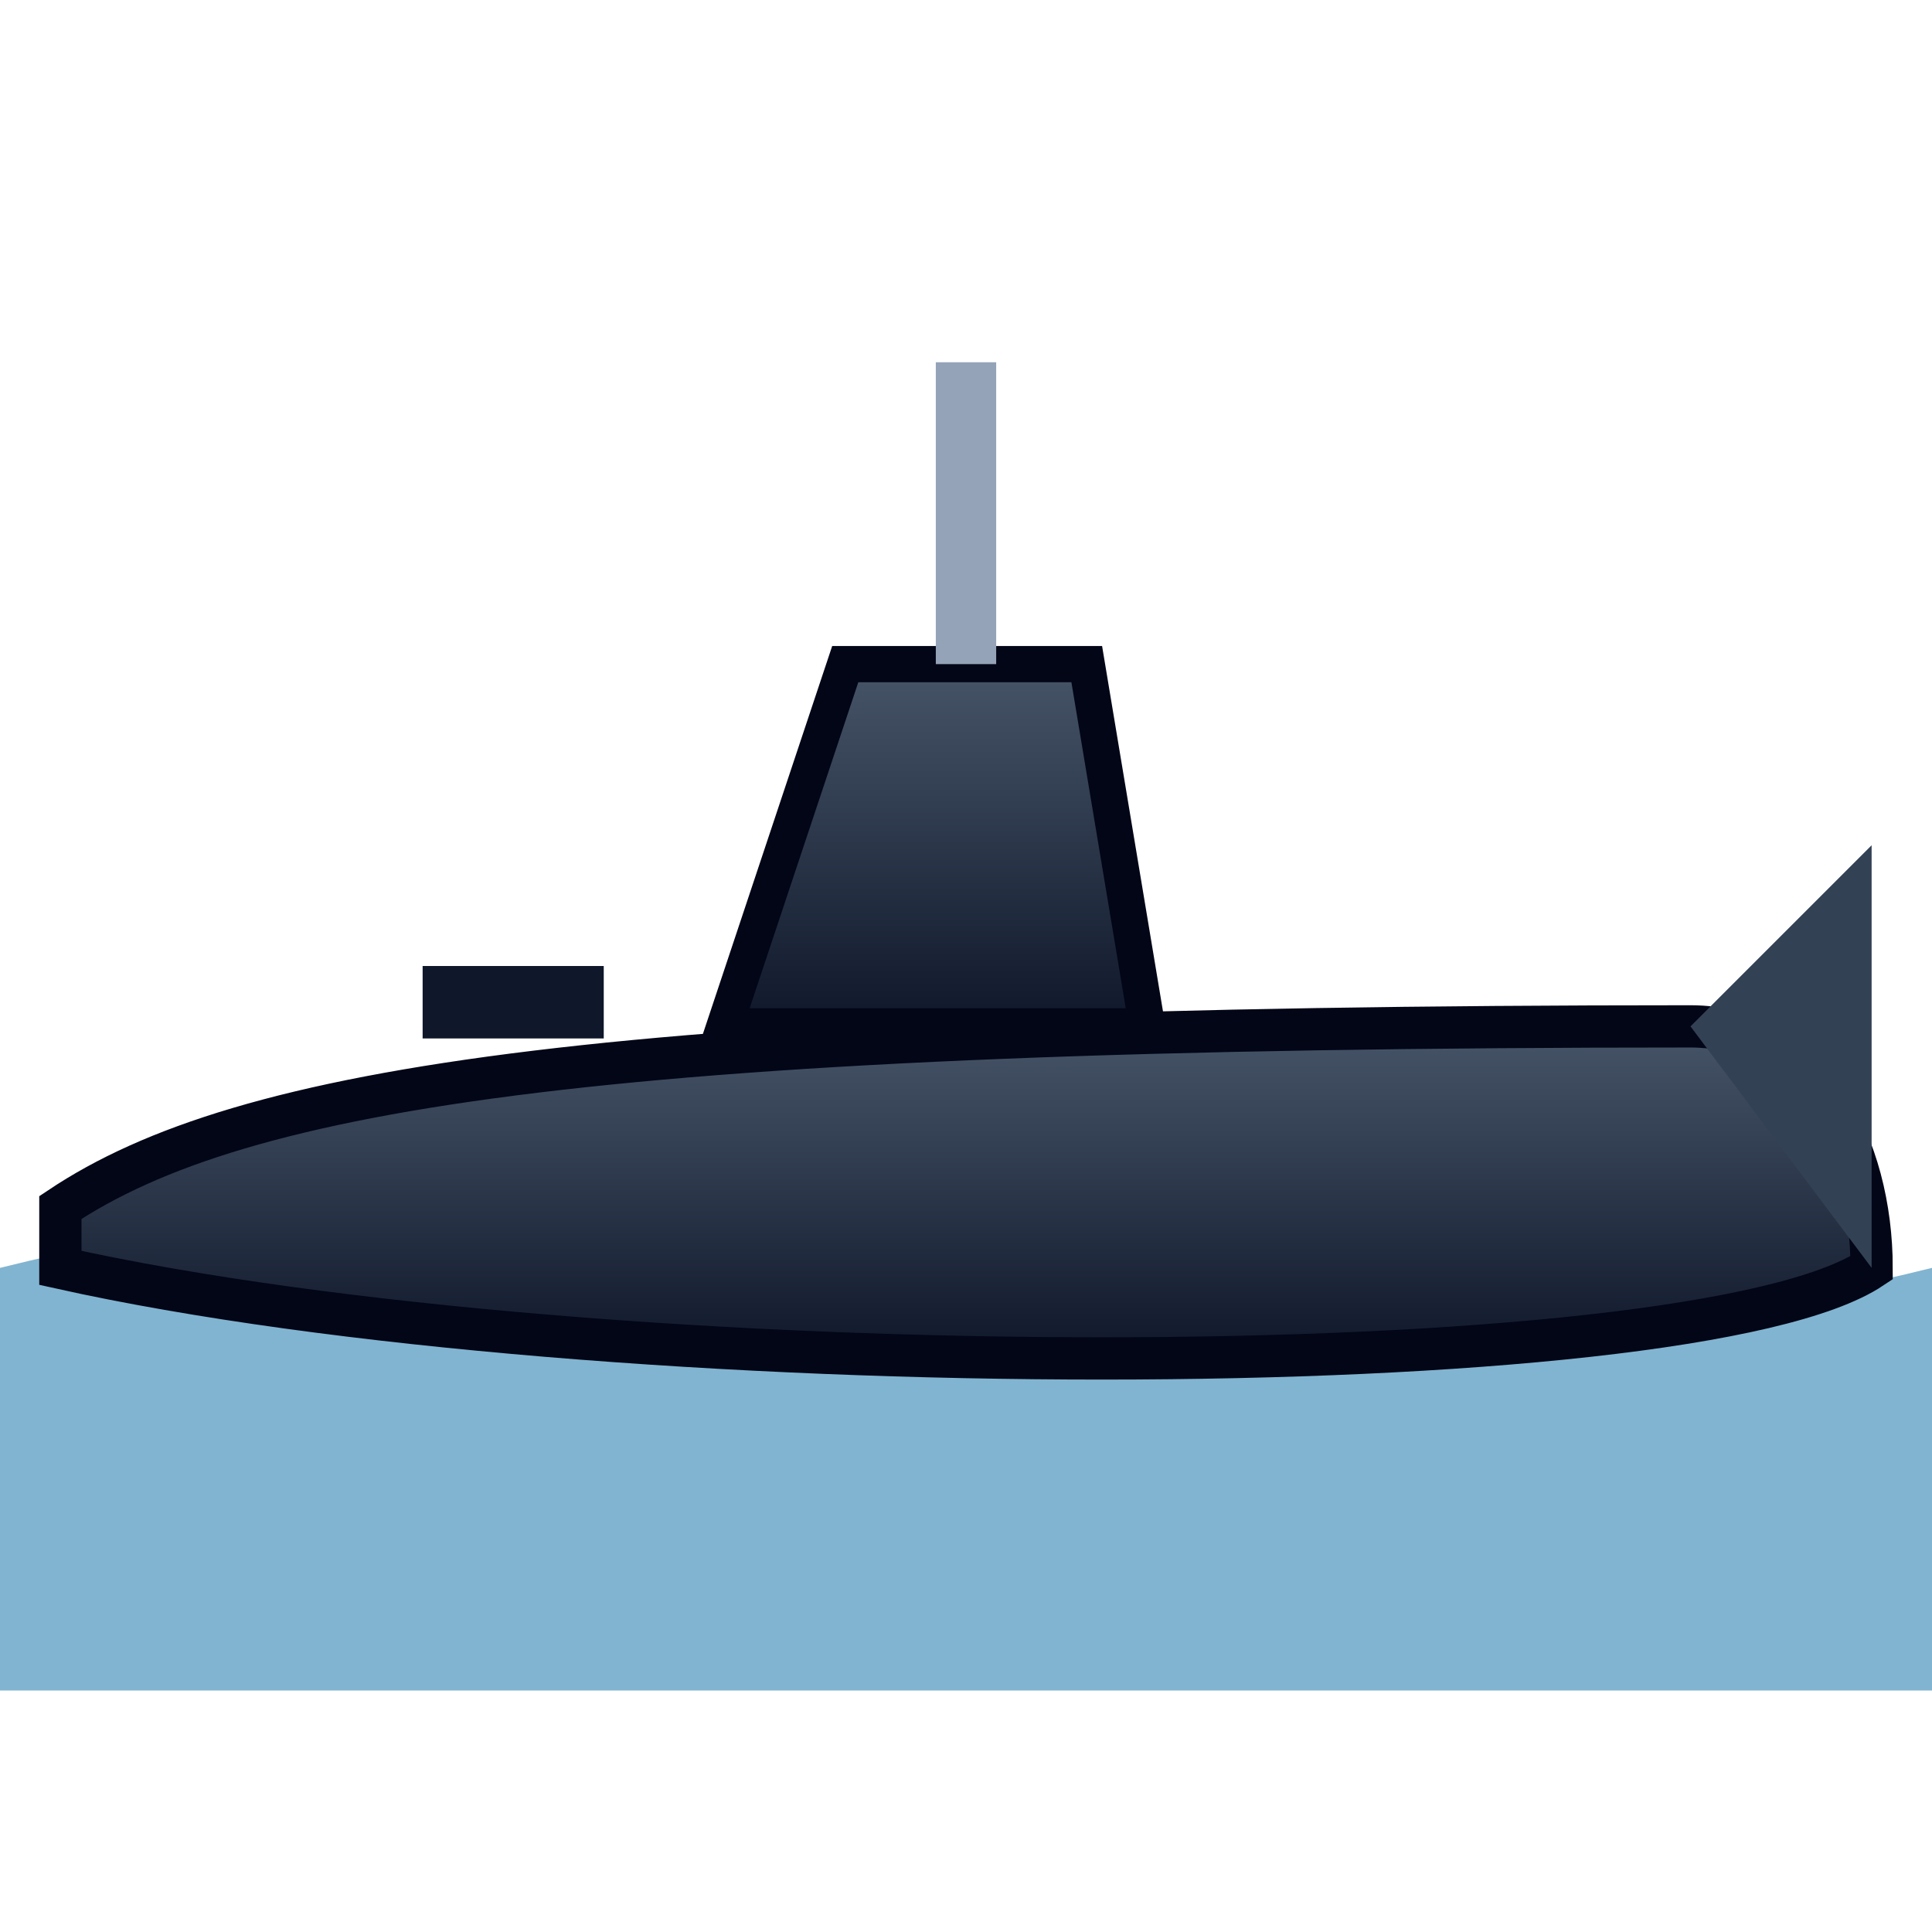
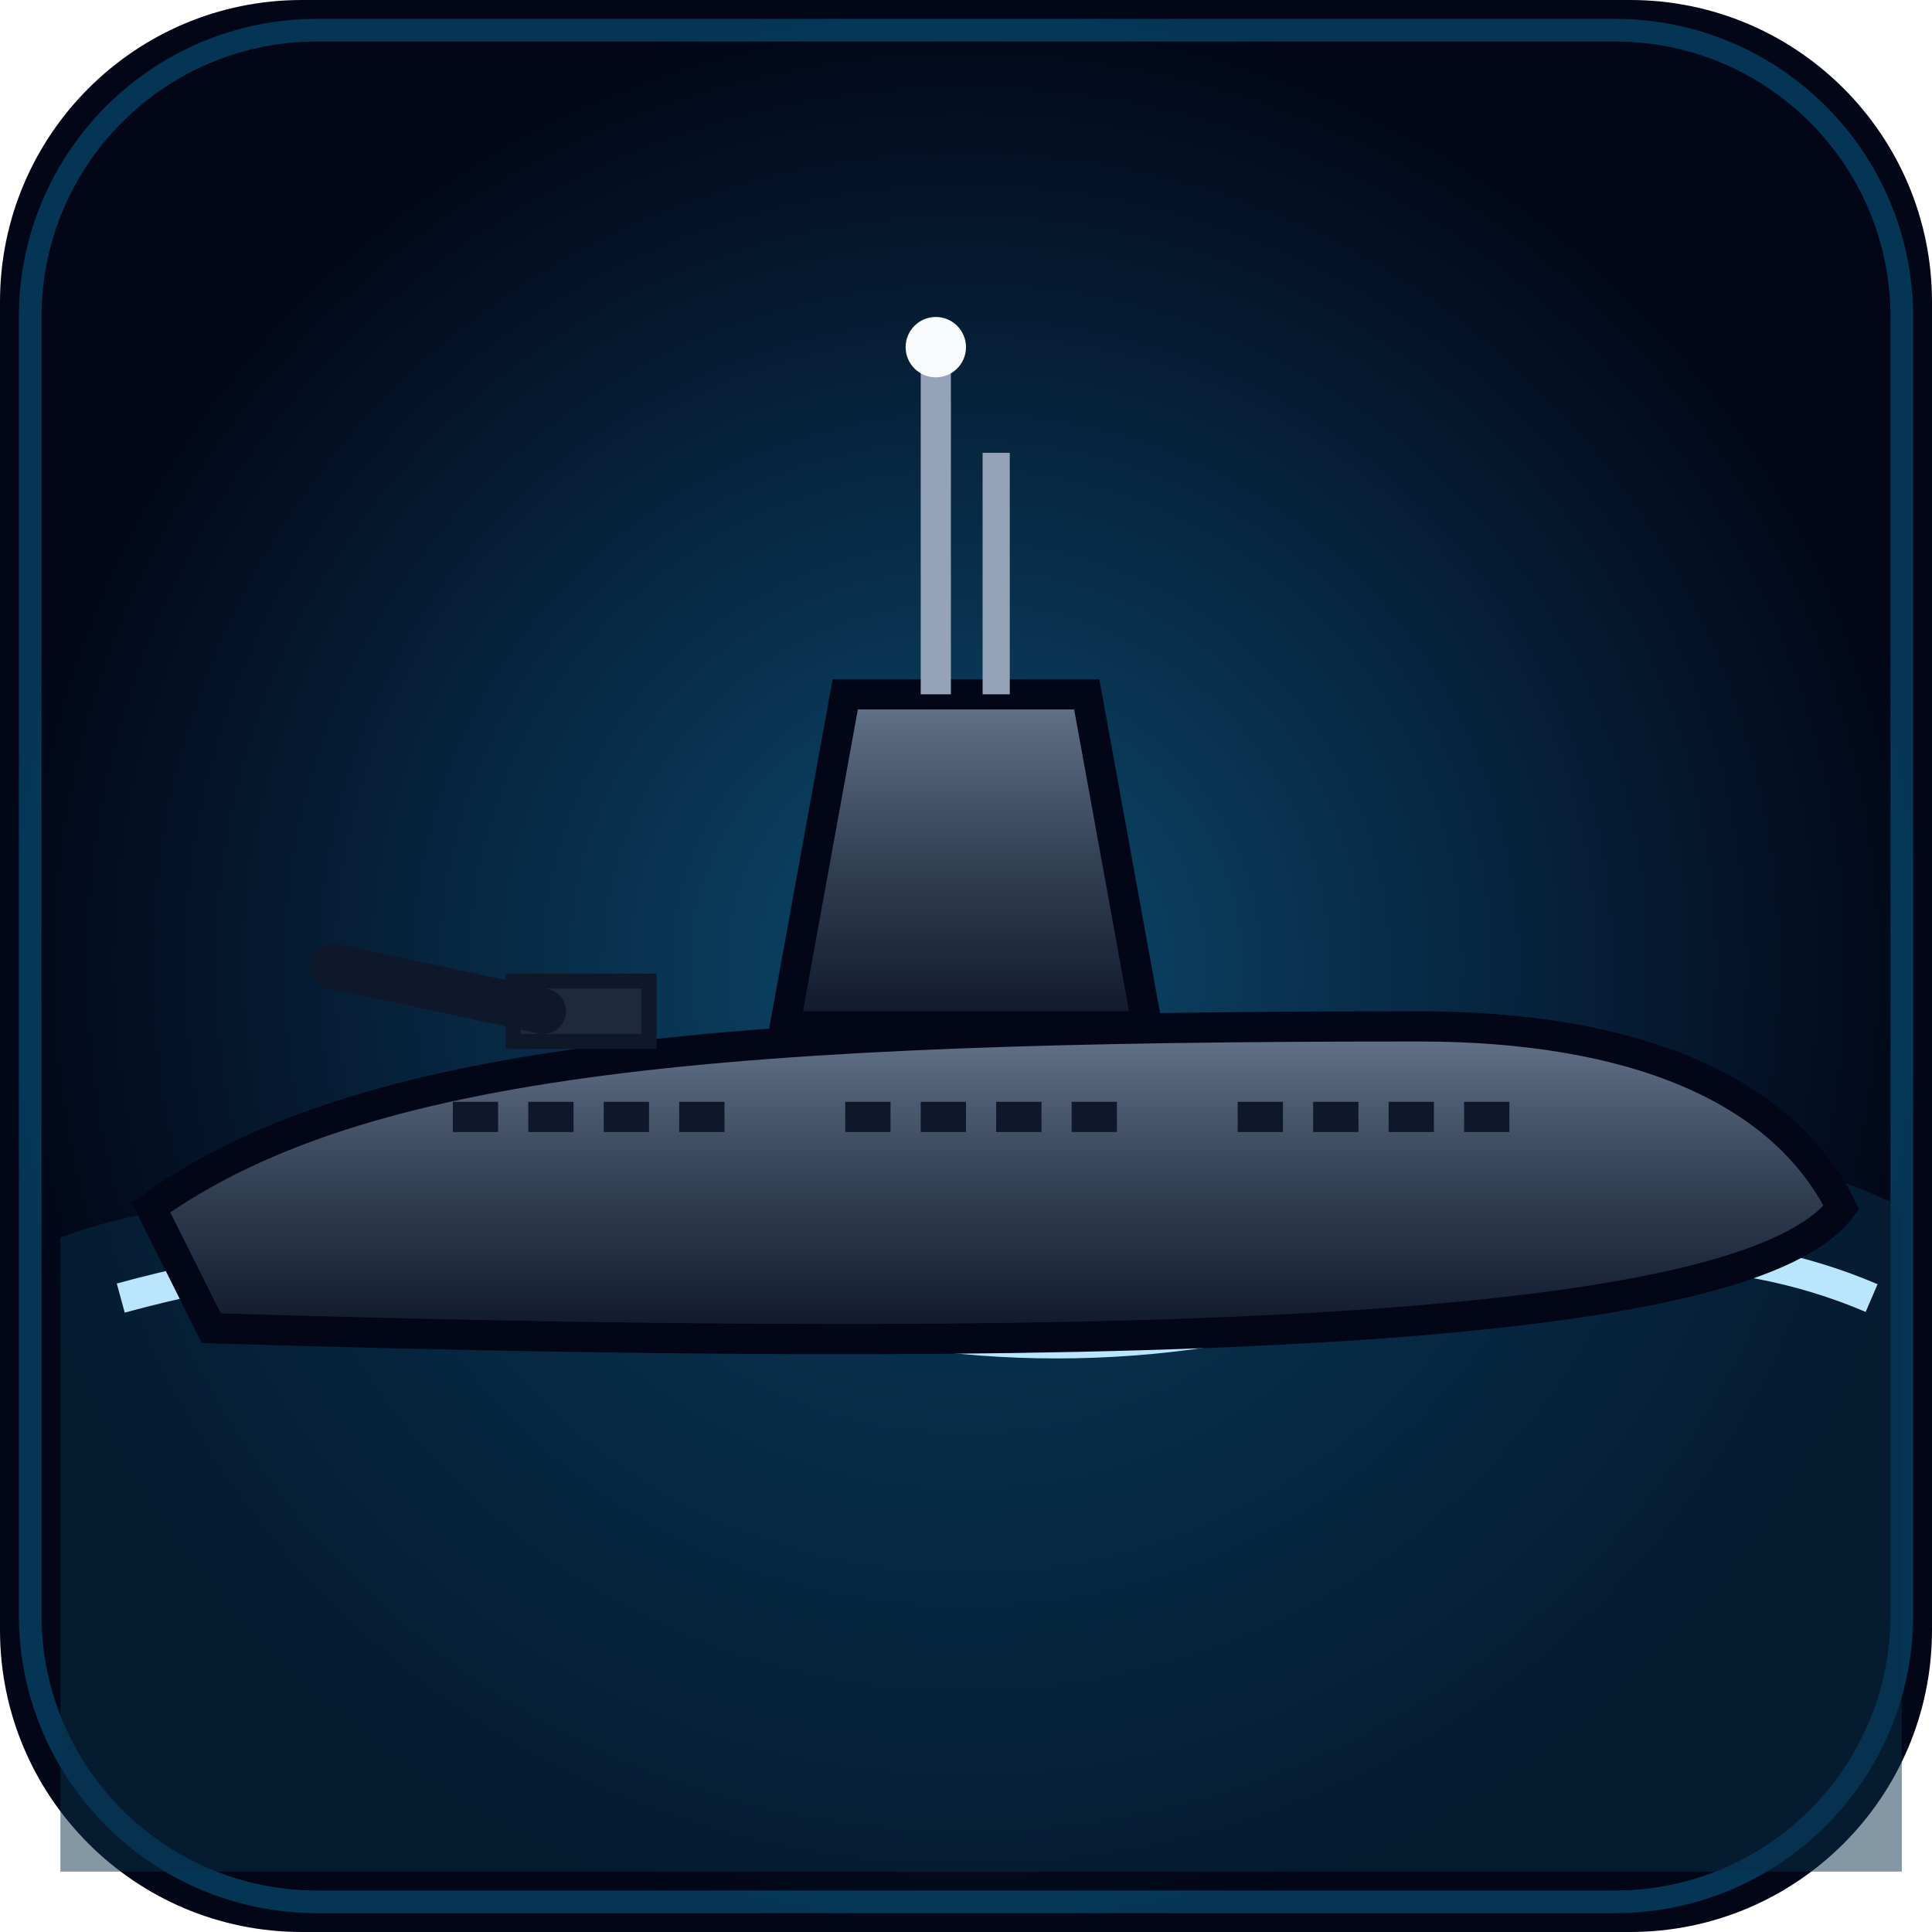
- <svg xmlns="http://www.w3.org/2000/svg" viewBox="0 0 32 32" width="32" height="32">
+ <svg xmlns="http://www.w3.org/2000/svg" viewBox="0 0 128 128" width="128" height="128">
  <defs>
-     <linearGradient id="subBody" x1="0%" y1="0%" x2="0%" y2="100%">
-       <stop offset="0%" stop-color="#475569" />
+     <radialGradient id="bgGlow_su" cx="50%" cy="50%" r="50%">
+       <stop offset="0%" stop-color="#0c4a6e" />
+       <stop offset="100%" stop-color="#020617" />
+     </radialGradient>
+     <linearGradient id="subSteel" x1="0" y1="0" x2="0" y2="1">
+       <stop offset="0%" stop-color="#64748b" />
+       <stop offset="50%" stop-color="#334155" />
      <stop offset="100%" stop-color="#0f172a" />
    </linearGradient>
  </defs>
-   <path d="M0 21 Q8 19 16 21 Q24 23 32 21 L32 28 L0 28 Z" fill="#0369a1" opacity="0.5" />
-   <path d="M1 20 C4 18 10 17 28 17 C30 17 31 19 31 21 C28 23 10 23 1 21 Z" fill="url(#subBody)" stroke="#020617" stroke-width="0.7" />
-   <polygon points="12,17 14,11 18,11 19,17" fill="url(#subBody)" stroke="#020617" stroke-width="0.6" />
-   <line x1="16" y1="11" x2="16" y2="6" stroke="#94a3b8" stroke-width="1" />
-   <rect x="7" y="16" width="3" height="1.2" fill="#0f172a" />
-   <polygon points="28,17 31,14 31,21" fill="#334155" />
+   <rect width="128" height="128" rx="20" fill="url(#bgGlow_su)" />
+   <rect x="2" y="2" width="124" height="124" rx="19" fill="none" stroke="#0ea5e9" stroke-width="1.5" opacity="0.3" />
+   <path d="M4 82 C20 76 36 84 52 78 C68 72 84 82 100 77 C112 74 122 78 126 80 L126 124 L4 124 Z" fill="#082f49" opacity="0.5" />
+   <path d="M8 86 Q30 80 50 86 Q70 92 90 86 Q110 80 124 86" fill="none" stroke="#bae6fd" stroke-width="2" />
+   <path d="M10 80 C24 70 48 68 94 68 C108 68 118 72 122 80 C116 88 80 90 14 88 Z" fill="url(#subSteel)" stroke="#020617" stroke-width="2" />
+   <line x1="30" y1="74" x2="48" y2="74" stroke="#0f172a" stroke-width="2" stroke-dasharray="3,2" />
+   <line x1="56" y1="74" x2="74" y2="74" stroke="#0f172a" stroke-width="2" stroke-dasharray="3,2" />
+   <line x1="82" y1="74" x2="100" y2="74" stroke="#0f172a" stroke-width="2" stroke-dasharray="3,2" />
+   <polygon points="52,68 56,46 72,46 76,68" fill="url(#subSteel)" stroke="#020617" stroke-width="2" />
+   <line x1="62" y1="46" x2="62" y2="24" stroke="#94a3b8" stroke-width="2" />
+   <circle cx="62" cy="23" r="2" fill="#f8fafc" />
+   <line x1="66" y1="46" x2="66" y2="30" stroke="#94a3b8" stroke-width="1.8" />
+   <rect x="34" y="65" width="9" height="4" fill="#1e293b" stroke="#0f172a" stroke-width="1" />
+   <line x1="22" y1="64" x2="36" y2="67" stroke="#0f172a" stroke-width="3" stroke-linecap="round" />
</svg>
